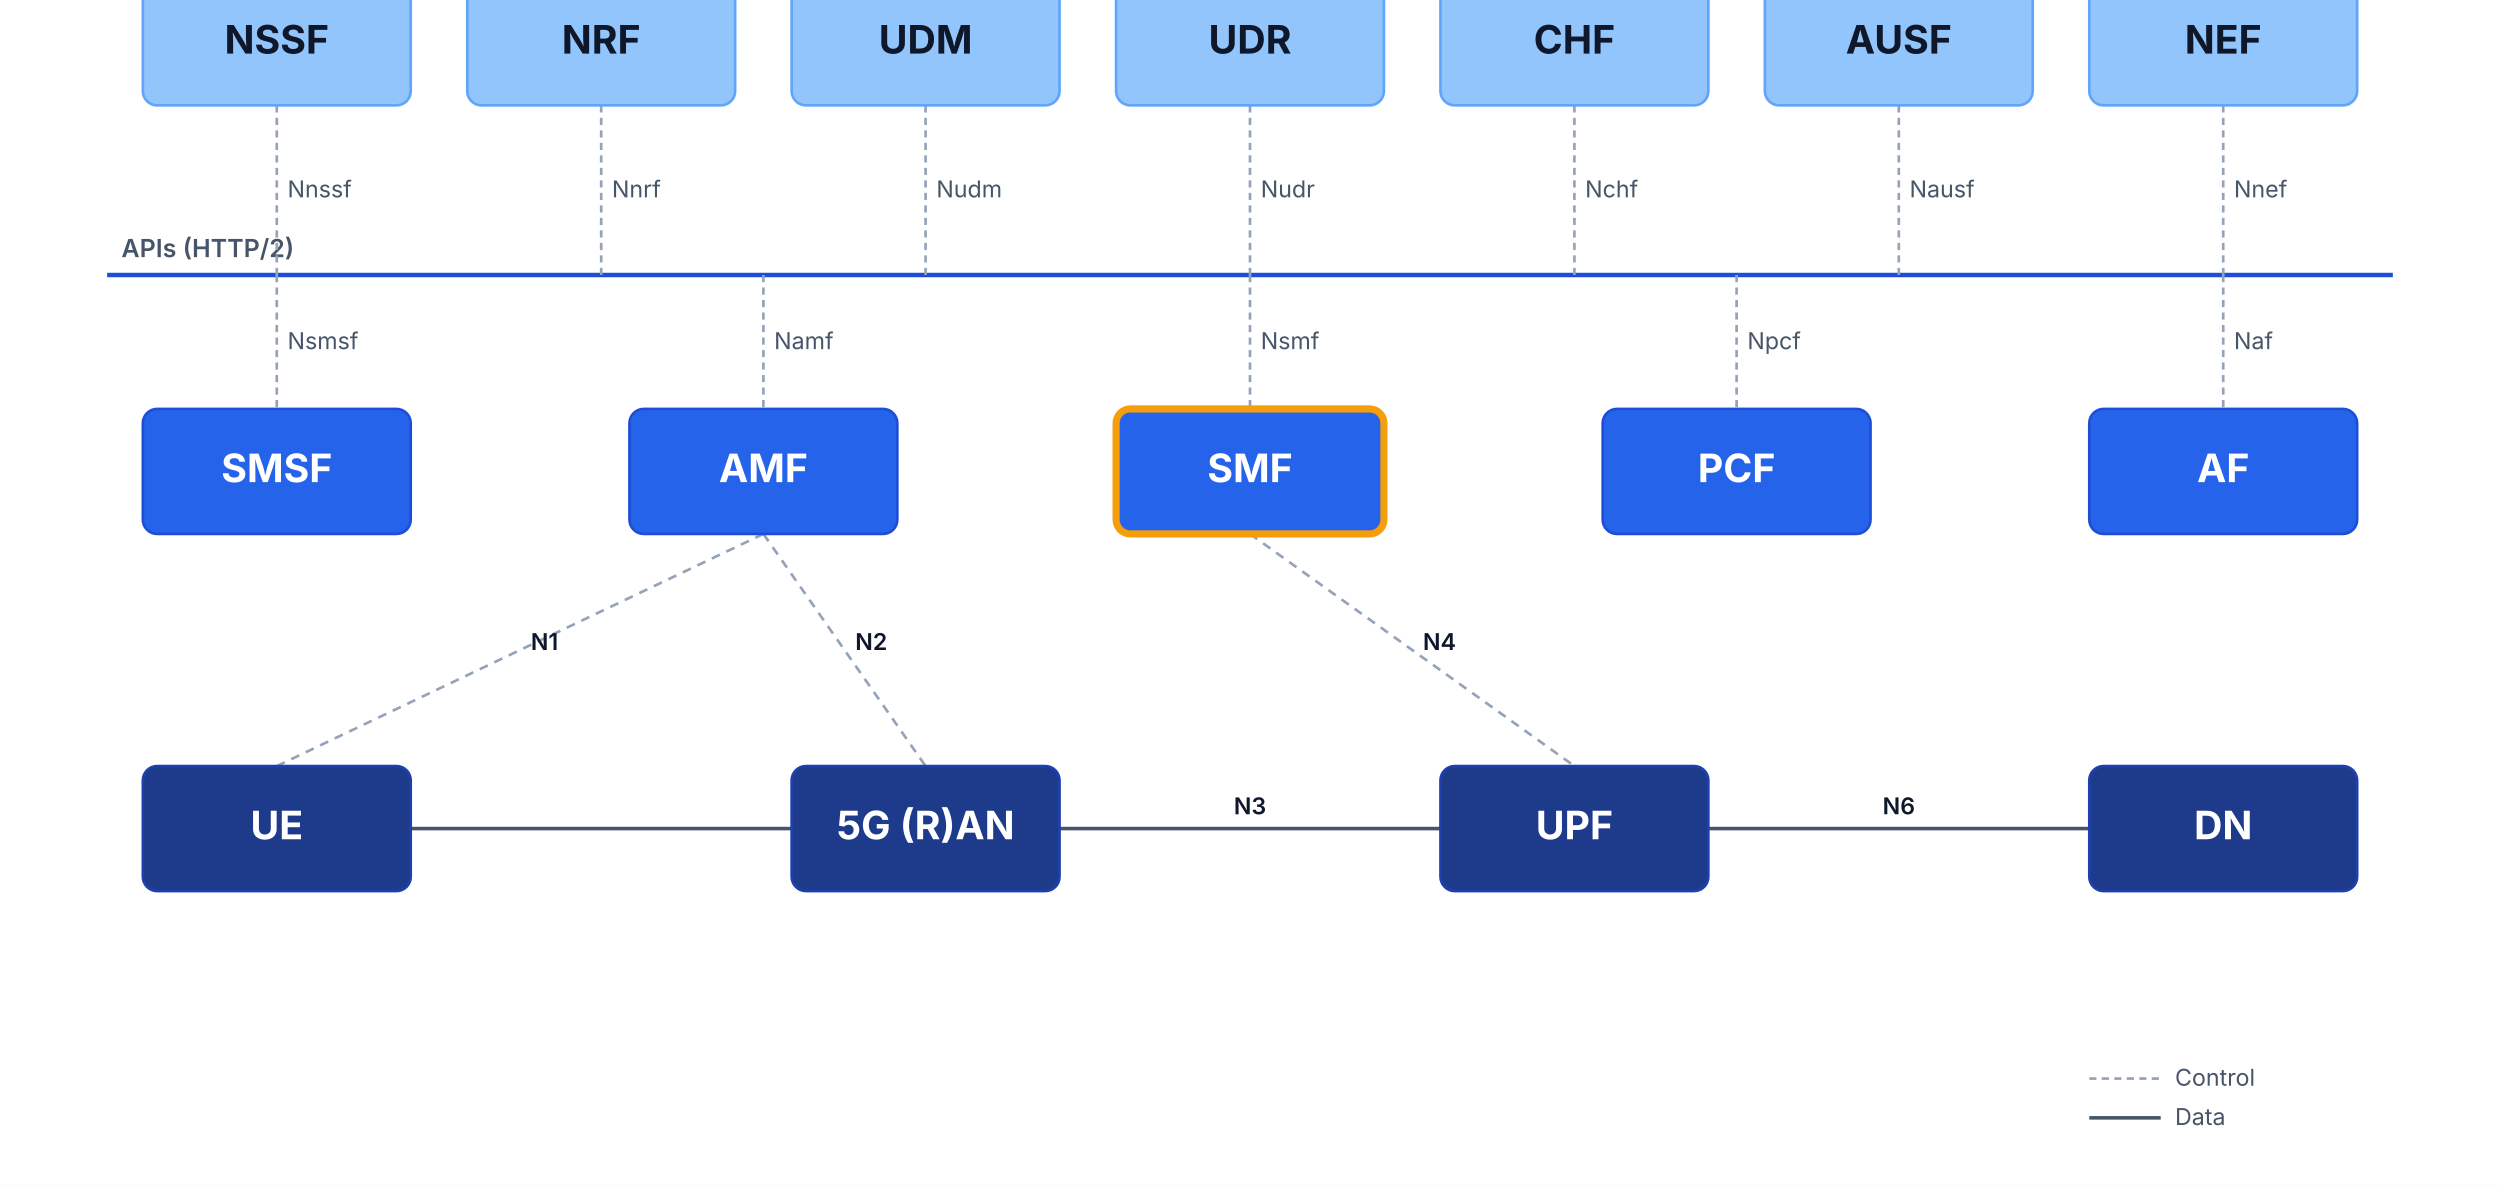
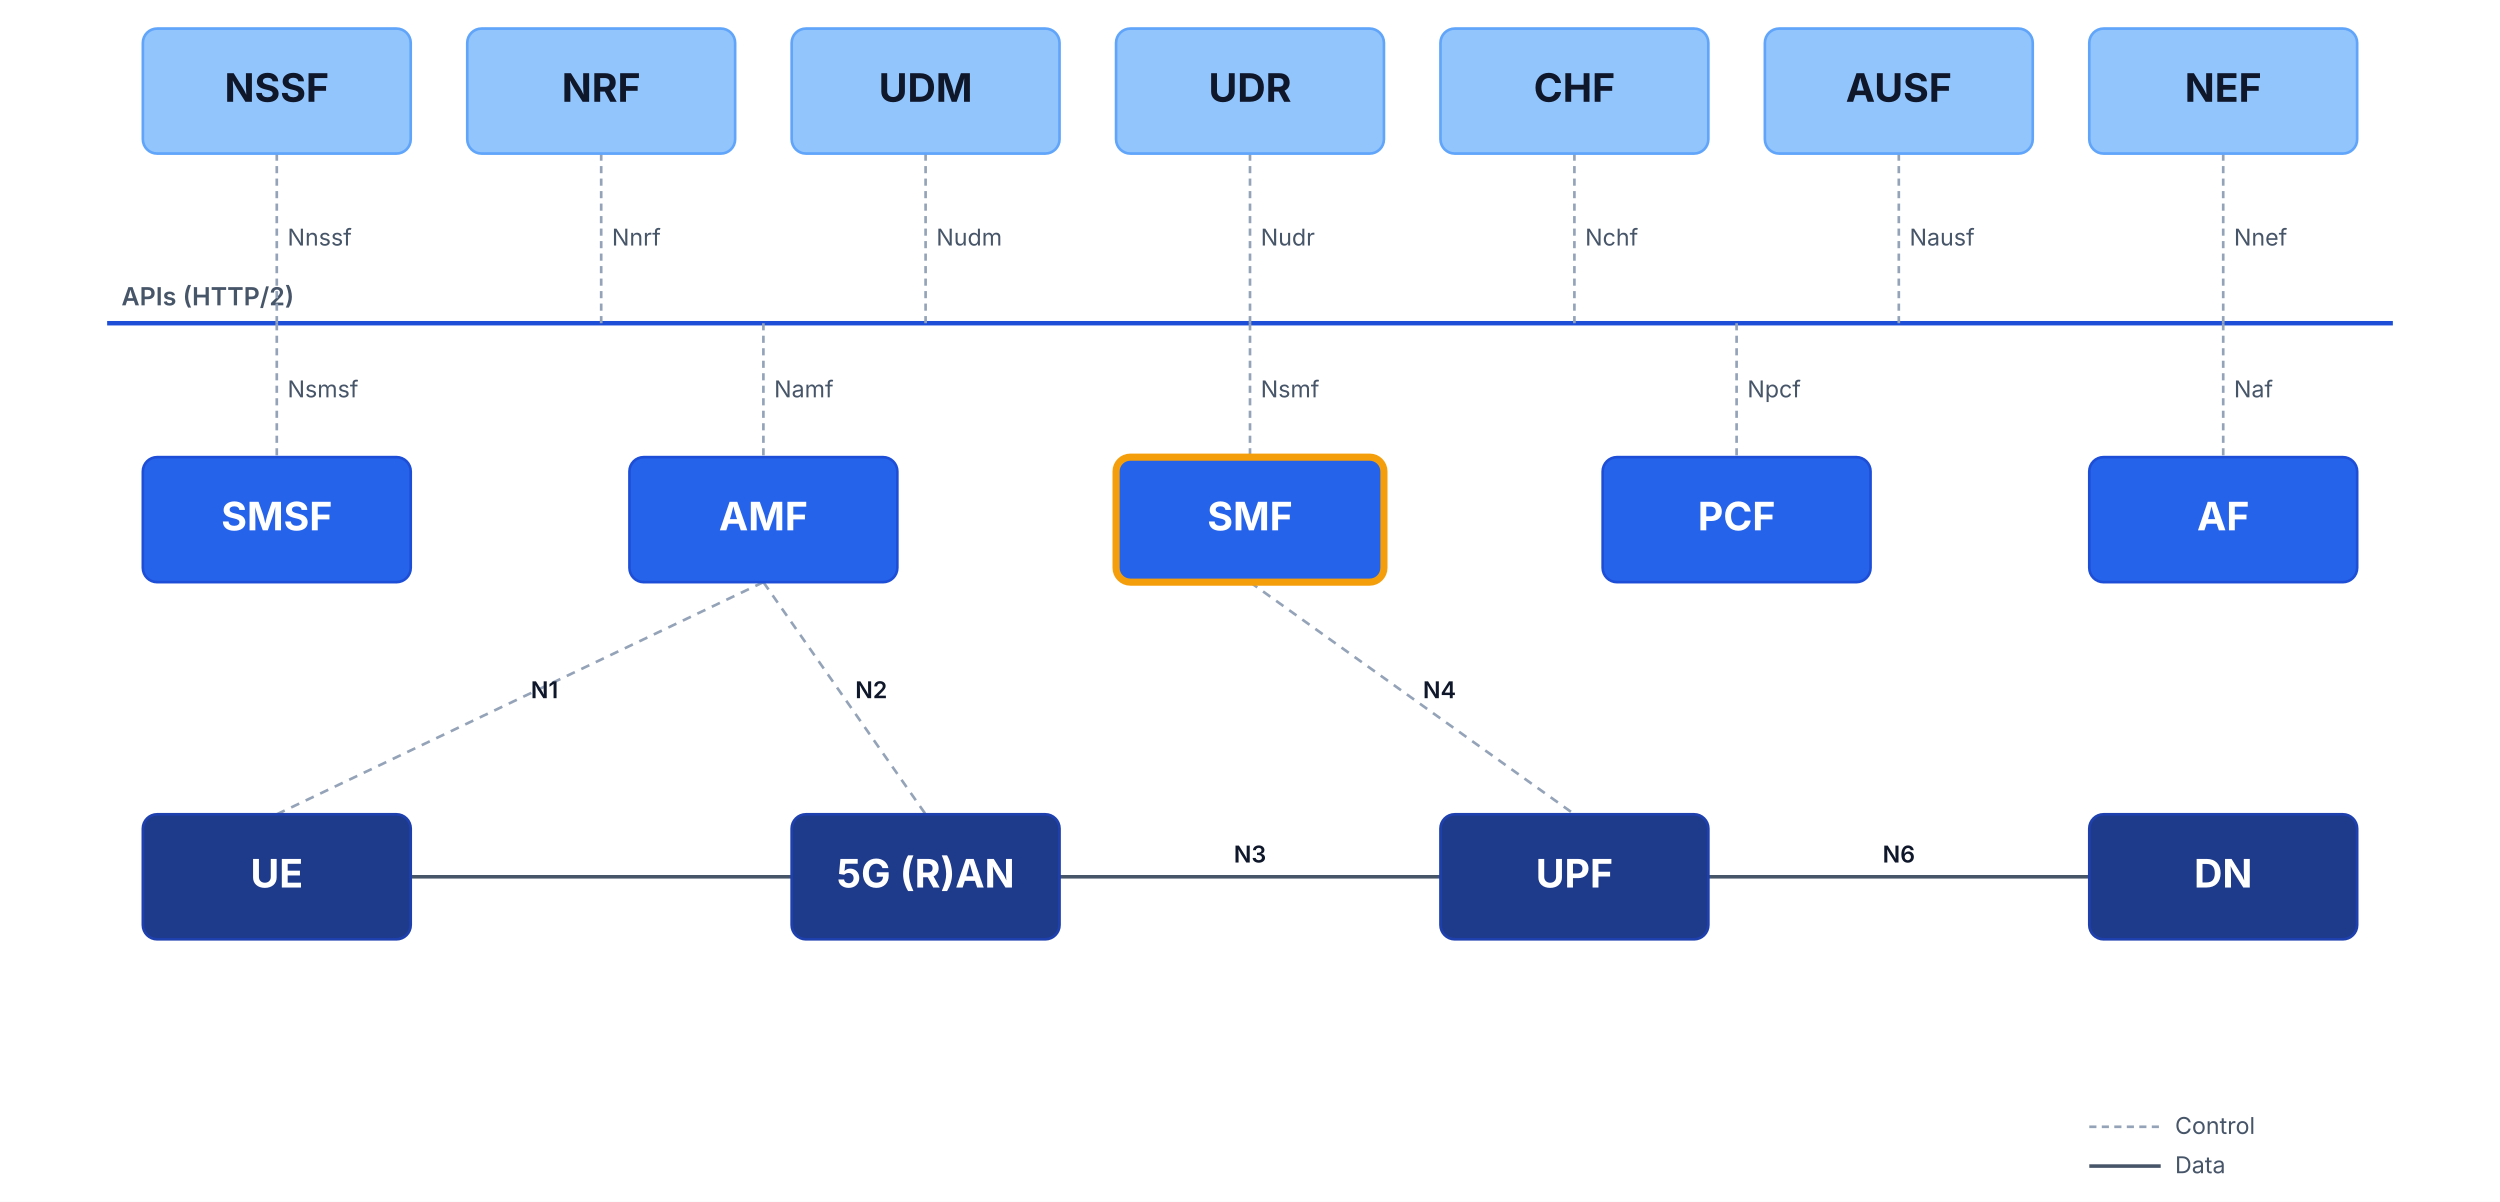
- <svg xmlns="http://www.w3.org/2000/svg" width="100%" viewBox="0 0 1400 664" preserveAspectRatio="xMidYMid meet" role="img" aria-label="5G System — architektura">
+ <svg xmlns="http://www.w3.org/2000/svg" width="100%" viewBox="0 0 1400 673" preserveAspectRatio="xMidYMid meet" role="img" aria-label="5G System — architektura">
  <defs>
    <marker id="net-arrow" markerWidth="10" markerHeight="10" refX="8" refY="5" orient="auto" markerUnits="strokeWidth">
      <path d="M1,1 L9,5 L1,9 Z" fill="#475569" />
    </marker>
  </defs>
-   <rect width="1400" height="664" fill="#FFFFFF" />
-   <g transform="translate(0, -96)">
+   <rect width="1400" height="673" fill="#FFFFFF" />
+   <g transform="translate(0, -69)">
    <g id="sba-bus">
      <line x1="60" y1="250" x2="1340" y2="250" stroke="#1D4ED8" stroke-width="2.5" />
      <text x="68" y="240" font-family="Inter, Arial, sans-serif" font-size="14" font-weight="600" fill="#475569">APIs (HTTP/2)</text>
      <line x1="155" y1="155" x2="155" y2="250" stroke="#94A3B8" stroke-width="1.5" stroke-dasharray="4 3" />
      <text x="161" y="206.5" font-family="Inter, Arial, sans-serif" font-size="13" fill="#475569">Nnssf</text>
      <line x1="336.667" y1="155" x2="336.667" y2="250" stroke="#94A3B8" stroke-width="1.5" stroke-dasharray="4 3" />
      <text x="342.667" y="206.5" font-family="Inter, Arial, sans-serif" font-size="13" fill="#475569">Nnrf</text>
      <line x1="518.333" y1="155" x2="518.333" y2="250" stroke="#94A3B8" stroke-width="1.5" stroke-dasharray="4 3" />
      <text x="524.333" y="206.5" font-family="Inter, Arial, sans-serif" font-size="13" fill="#475569">Nudm</text>
      <line x1="700" y1="155" x2="700" y2="250" stroke="#94A3B8" stroke-width="1.5" stroke-dasharray="4 3" />
      <text x="706" y="206.5" font-family="Inter, Arial, sans-serif" font-size="13" fill="#475569">Nudr</text>
      <line x1="881.667" y1="155" x2="881.667" y2="250" stroke="#94A3B8" stroke-width="1.5" stroke-dasharray="4 3" />
      <text x="887.667" y="206.5" font-family="Inter, Arial, sans-serif" font-size="13" fill="#475569">Nchf</text>
      <line x1="1063.333" y1="155" x2="1063.333" y2="250" stroke="#94A3B8" stroke-width="1.5" stroke-dasharray="4 3" />
      <text x="1069.333" y="206.5" font-family="Inter, Arial, sans-serif" font-size="13" fill="#475569">Nausf</text>
      <line x1="1245" y1="155" x2="1245" y2="250" stroke="#94A3B8" stroke-width="1.5" stroke-dasharray="4 3" />
      <text x="1251" y="206.5" font-family="Inter, Arial, sans-serif" font-size="13" fill="#475569">Nnef</text>
      <line x1="155" y1="250" x2="155" y2="325" stroke="#94A3B8" stroke-width="1.5" stroke-dasharray="4 3" />
      <text x="161" y="291.5" font-family="Inter, Arial, sans-serif" font-size="13" fill="#475569">Nsmsf</text>
      <line x1="427.5" y1="250" x2="427.5" y2="325" stroke="#94A3B8" stroke-width="1.5" stroke-dasharray="4 3" />
      <text x="433.5" y="291.5" font-family="Inter, Arial, sans-serif" font-size="13" fill="#475569">Namf</text>
      <line x1="700" y1="250" x2="700" y2="325" stroke="#94A3B8" stroke-width="1.5" stroke-dasharray="4 3" />
      <text x="706" y="291.5" font-family="Inter, Arial, sans-serif" font-size="13" fill="#475569">Nsmf</text>
      <line x1="972.5" y1="250" x2="972.5" y2="325" stroke="#94A3B8" stroke-width="1.5" stroke-dasharray="4 3" />
      <text x="978.5" y="291.5" font-family="Inter, Arial, sans-serif" font-size="13" fill="#475569">Npcf</text>
      <line x1="1245" y1="250" x2="1245" y2="325" stroke="#94A3B8" stroke-width="1.5" stroke-dasharray="4 3" />
      <text x="1251" y="291.5" font-family="Inter, Arial, sans-serif" font-size="13" fill="#475569">Naf</text>
    </g>
    <g id="data-path">
      <line x1="230" y1="560" x2="443.333" y2="560" stroke="#475569" stroke-width="2" />
      <line x1="593.333" y1="560" x2="806.667" y2="560" stroke="#475569" stroke-width="2" />
      <text x="700" y="552" text-anchor="middle" font-family="Inter, Arial, sans-serif" font-size="13" font-weight="600" fill="#0F172A">N3</text>
      <line x1="956.667" y1="560" x2="1170" y2="560" stroke="#475569" stroke-width="2" />
      <text x="1063.333" y="552" text-anchor="middle" font-family="Inter, Arial, sans-serif" font-size="13" font-weight="600" fill="#0F172A">N6</text>
    </g>
    <g id="control-to-data">
      <line x1="427.5" y1="395" x2="155" y2="525" stroke="#94A3B8" stroke-width="1.5" stroke-dasharray="5 4" />
      <text x="297.25" y="460" font-family="Inter, Arial, sans-serif" font-size="13" font-weight="600" fill="#0F172A">N1</text>
      <line x1="427.5" y1="395" x2="518.333" y2="525" stroke="#94A3B8" stroke-width="1.5" stroke-dasharray="5 4" />
      <text x="478.917" y="460" font-family="Inter, Arial, sans-serif" font-size="13" font-weight="600" fill="#0F172A">N2</text>
      <line x1="700" y1="395" x2="881.667" y2="525" stroke="#94A3B8" stroke-width="1.5" stroke-dasharray="5 4" />
      <text x="796.833" y="460" font-family="Inter, Arial, sans-serif" font-size="13" font-weight="600" fill="#0F172A">N4</text>
    </g>
    <g id="nodes">
      <g id="nf-nssf">
        <rect x="80" y="85" width="150" height="70" rx="8" fill="#93C5FD" stroke="#60A5FA" stroke-width="1.5" />
        <text x="155" y="126" text-anchor="middle" font-family="Inter, Arial, sans-serif" font-size="22" font-weight="700" fill="#0F172A">NSSF</text>
      </g>
      <g id="nf-nrf">
        <rect x="261.667" y="85" width="150" height="70" rx="8" fill="#93C5FD" stroke="#60A5FA" stroke-width="1.5" />
        <text x="336.667" y="126" text-anchor="middle" font-family="Inter, Arial, sans-serif" font-size="22" font-weight="700" fill="#0F172A">NRF</text>
      </g>
      <g id="nf-udm">
        <rect x="443.333" y="85" width="150" height="70" rx="8" fill="#93C5FD" stroke="#60A5FA" stroke-width="1.5" />
        <text x="518.333" y="126" text-anchor="middle" font-family="Inter, Arial, sans-serif" font-size="22" font-weight="700" fill="#0F172A">UDM</text>
      </g>
      <g id="nf-udr">
        <rect x="625" y="85" width="150" height="70" rx="8" fill="#93C5FD" stroke="#60A5FA" stroke-width="1.5" />
        <text x="700" y="126" text-anchor="middle" font-family="Inter, Arial, sans-serif" font-size="22" font-weight="700" fill="#0F172A">UDR</text>
      </g>
      <g id="nf-chf">
        <rect x="806.667" y="85" width="150" height="70" rx="8" fill="#93C5FD" stroke="#60A5FA" stroke-width="1.5" />
        <text x="881.667" y="126" text-anchor="middle" font-family="Inter, Arial, sans-serif" font-size="22" font-weight="700" fill="#0F172A">CHF</text>
      </g>
      <g id="nf-ausf">
        <rect x="988.333" y="85" width="150" height="70" rx="8" fill="#93C5FD" stroke="#60A5FA" stroke-width="1.5" />
        <text x="1063.333" y="126" text-anchor="middle" font-family="Inter, Arial, sans-serif" font-size="22" font-weight="700" fill="#0F172A">AUSF</text>
      </g>
      <g id="nf-nef">
        <rect x="1170" y="85" width="150" height="70" rx="8" fill="#93C5FD" stroke="#60A5FA" stroke-width="1.5" />
        <text x="1245" y="126" text-anchor="middle" font-family="Inter, Arial, sans-serif" font-size="22" font-weight="700" fill="#0F172A">NEF</text>
      </g>
      <g id="nf-smsf">
        <rect x="80" y="325" width="150" height="70" rx="8" fill="#2563EB" stroke="#1D4ED8" stroke-width="1.5" />
        <text x="155" y="366" text-anchor="middle" font-family="Inter, Arial, sans-serif" font-size="22" font-weight="700" fill="#FFFFFF">SMSF</text>
      </g>
      <g id="nf-amf">
        <rect x="352.5" y="325" width="150" height="70" rx="8" fill="#2563EB" stroke="#1D4ED8" stroke-width="1.5" />
        <text x="427.5" y="366" text-anchor="middle" font-family="Inter, Arial, sans-serif" font-size="22" font-weight="700" fill="#FFFFFF">AMF</text>
      </g>
      <g id="nf-smf">
        <rect x="625" y="325" width="150" height="70" rx="8" fill="#2563EB" stroke="#F59E0B" stroke-width="4" />
        <text x="700" y="366" text-anchor="middle" font-family="Inter, Arial, sans-serif" font-size="22" font-weight="700" fill="#FFFFFF">SMF</text>
      </g>
      <g id="nf-pcf">
        <rect x="897.5" y="325" width="150" height="70" rx="8" fill="#2563EB" stroke="#1D4ED8" stroke-width="1.5" />
        <text x="972.5" y="366" text-anchor="middle" font-family="Inter, Arial, sans-serif" font-size="22" font-weight="700" fill="#FFFFFF">PCF</text>
      </g>
      <g id="nf-af">
        <rect x="1170" y="325" width="150" height="70" rx="8" fill="#2563EB" stroke="#1D4ED8" stroke-width="1.5" />
        <text x="1245" y="366" text-anchor="middle" font-family="Inter, Arial, sans-serif" font-size="22" font-weight="700" fill="#FFFFFF">AF</text>
      </g>
      <g id="nf-ue">
        <rect x="80" y="525" width="150" height="70" rx="8" fill="#1E3A8A" stroke="#1E40AF" stroke-width="1.5" />
        <text x="155" y="566" text-anchor="middle" font-family="Inter, Arial, sans-serif" font-size="22" font-weight="700" fill="#FFFFFF">UE</text>
      </g>
      <g id="nf-ran">
        <rect x="443.333" y="525" width="150" height="70" rx="8" fill="#1E3A8A" stroke="#1E40AF" stroke-width="1.5" />
        <text x="518.333" y="566" text-anchor="middle" font-family="Inter, Arial, sans-serif" font-size="22" font-weight="700" fill="#FFFFFF">5G (R)AN</text>
      </g>
      <g id="nf-upf">
        <rect x="806.667" y="525" width="150" height="70" rx="8" fill="#1E3A8A" stroke="#1E40AF" stroke-width="1.5" />
        <text x="881.667" y="566" text-anchor="middle" font-family="Inter, Arial, sans-serif" font-size="22" font-weight="700" fill="#FFFFFF">UPF</text>
      </g>
      <g id="nf-dn">
        <rect x="1170" y="525" width="150" height="70" rx="8" fill="#1E3A8A" stroke="#1E40AF" stroke-width="1.5" />
        <text x="1245" y="566" text-anchor="middle" font-family="Inter, Arial, sans-serif" font-size="22" font-weight="700" fill="#FFFFFF">DN</text>
      </g>
    </g>
    <g id="legend">
      <line x1="1170" y1="700" x2="1210" y2="700" stroke="#94A3B8" stroke-width="1.5" stroke-dasharray="4 3" />
      <text x="1218" y="704" font-family="Inter, Arial, sans-serif" font-size="13" fill="#475569">Control</text>
      <line x1="1170" y1="722" x2="1210" y2="722" stroke="#475569" stroke-width="2" />
      <text x="1218" y="726" font-family="Inter, Arial, sans-serif" font-size="13" fill="#475569">Data</text>
    </g>
  </g>
</svg>
